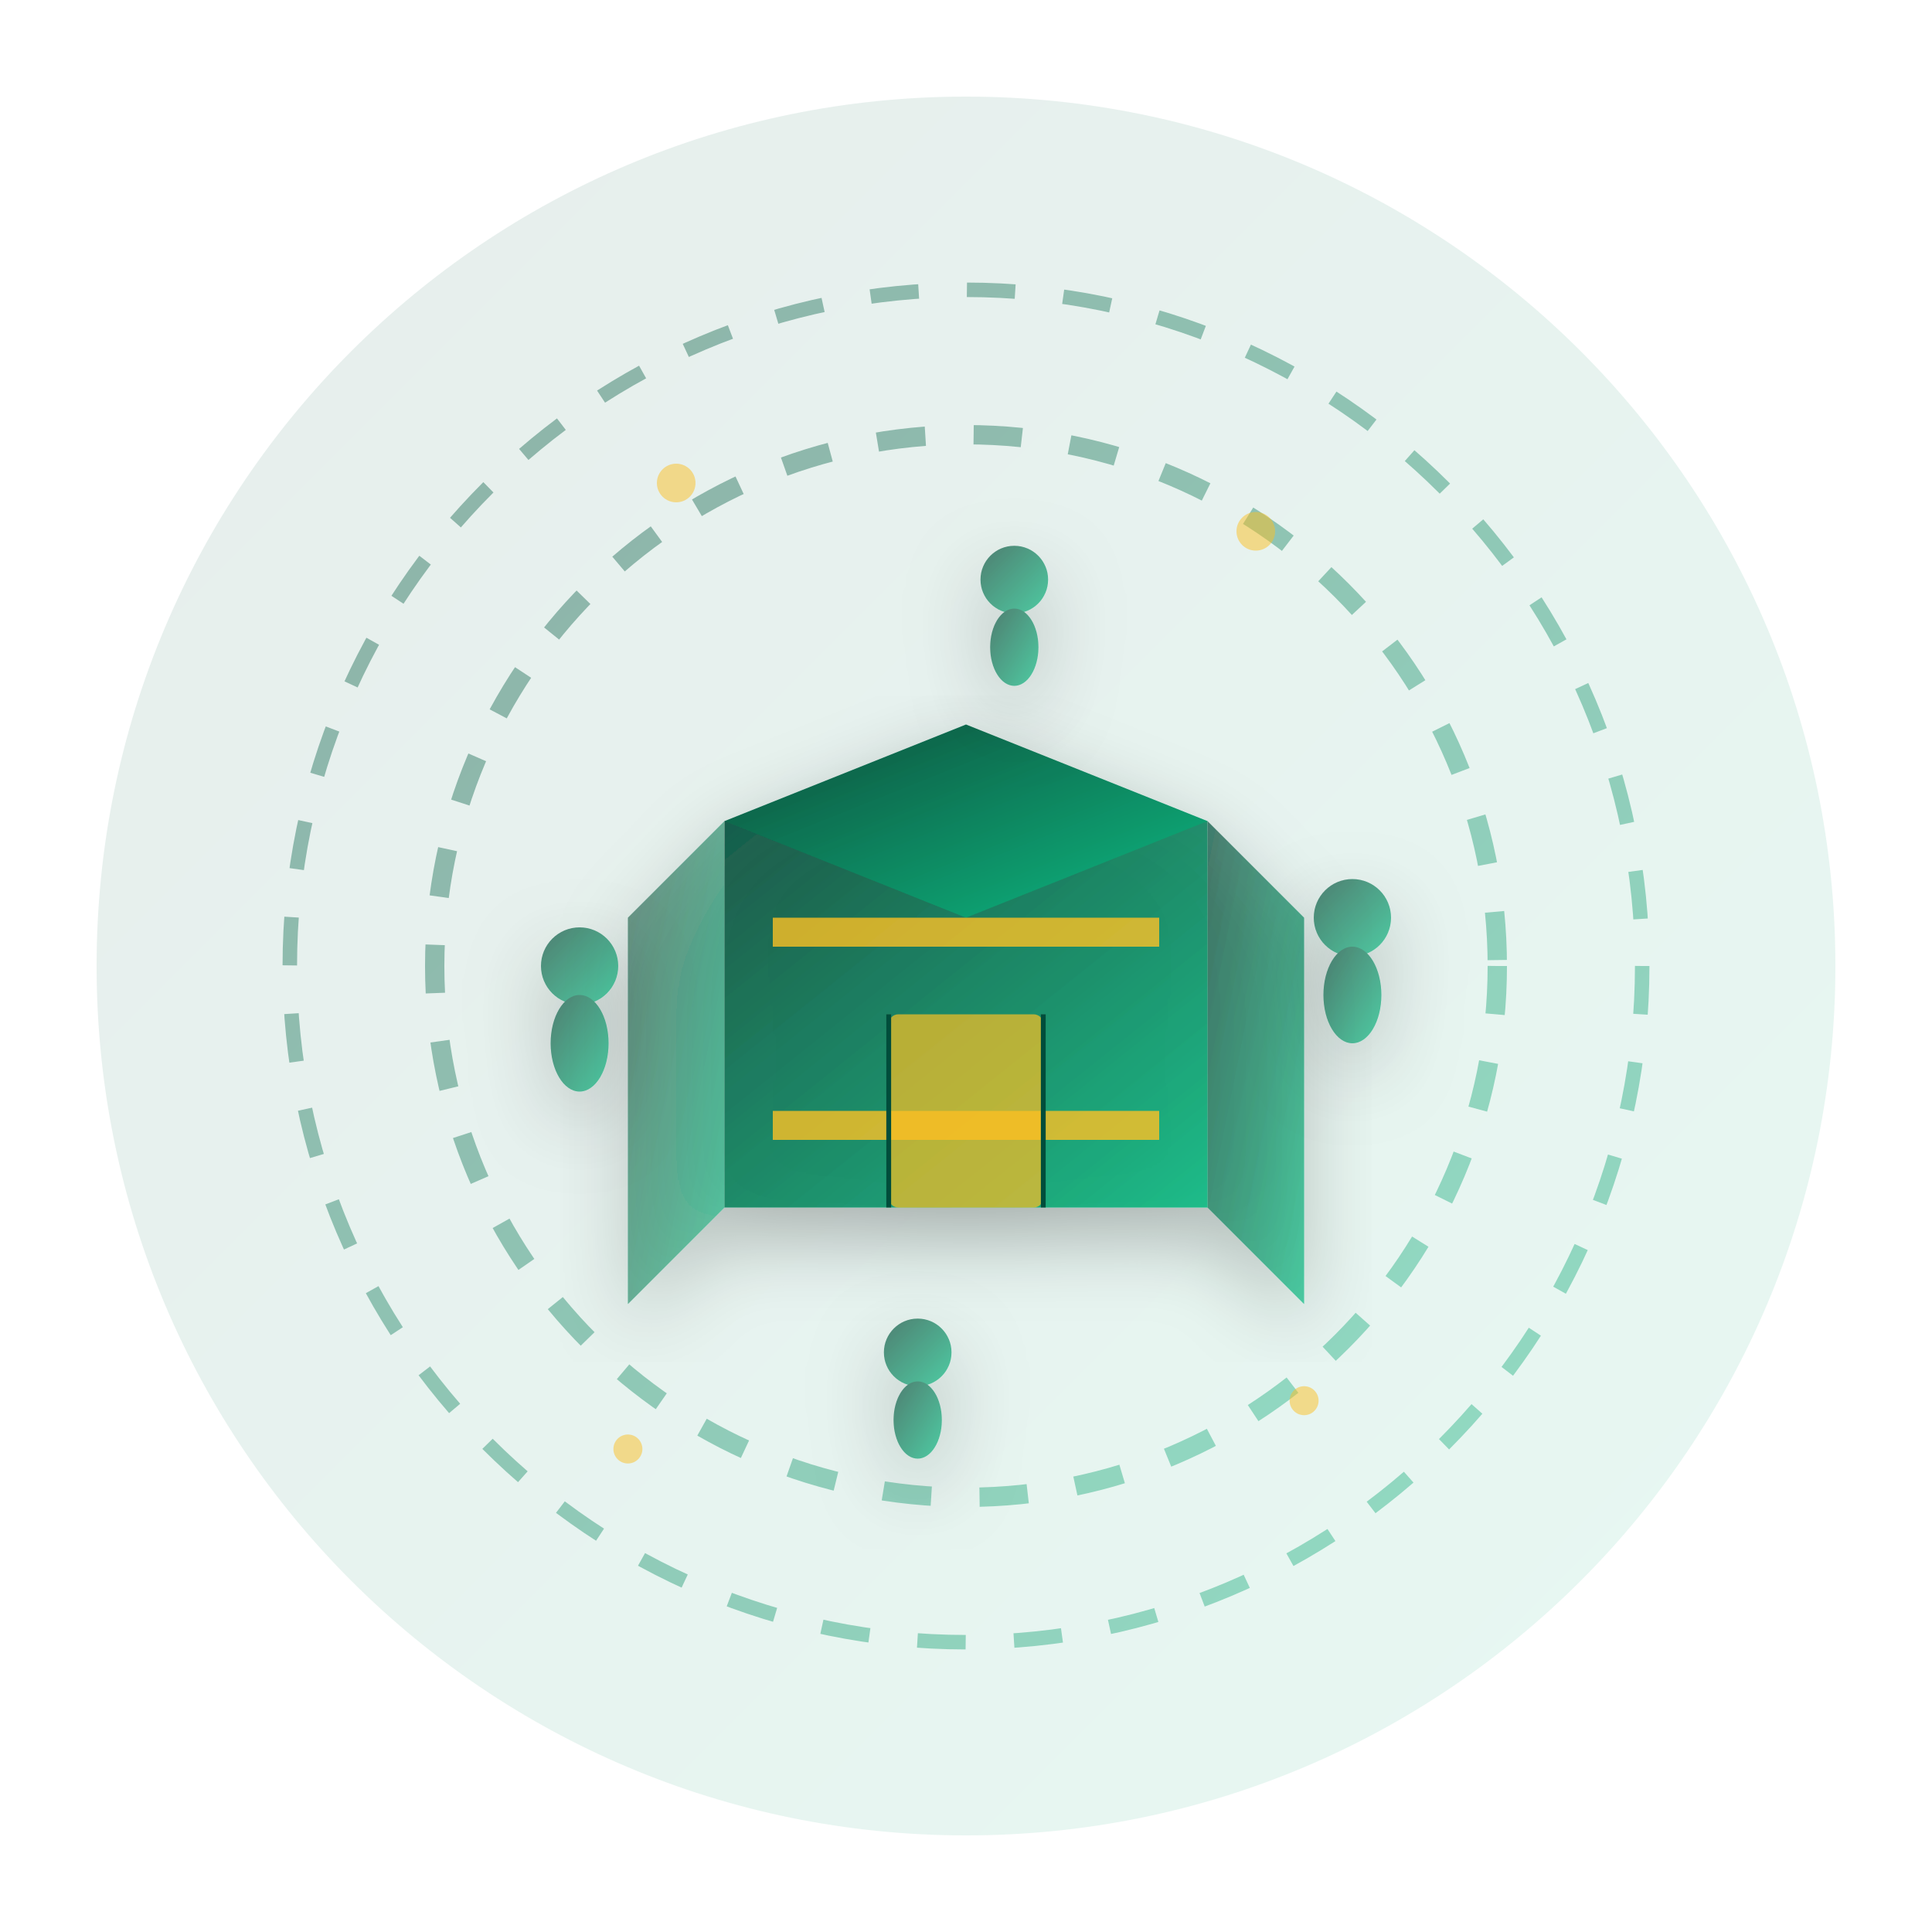
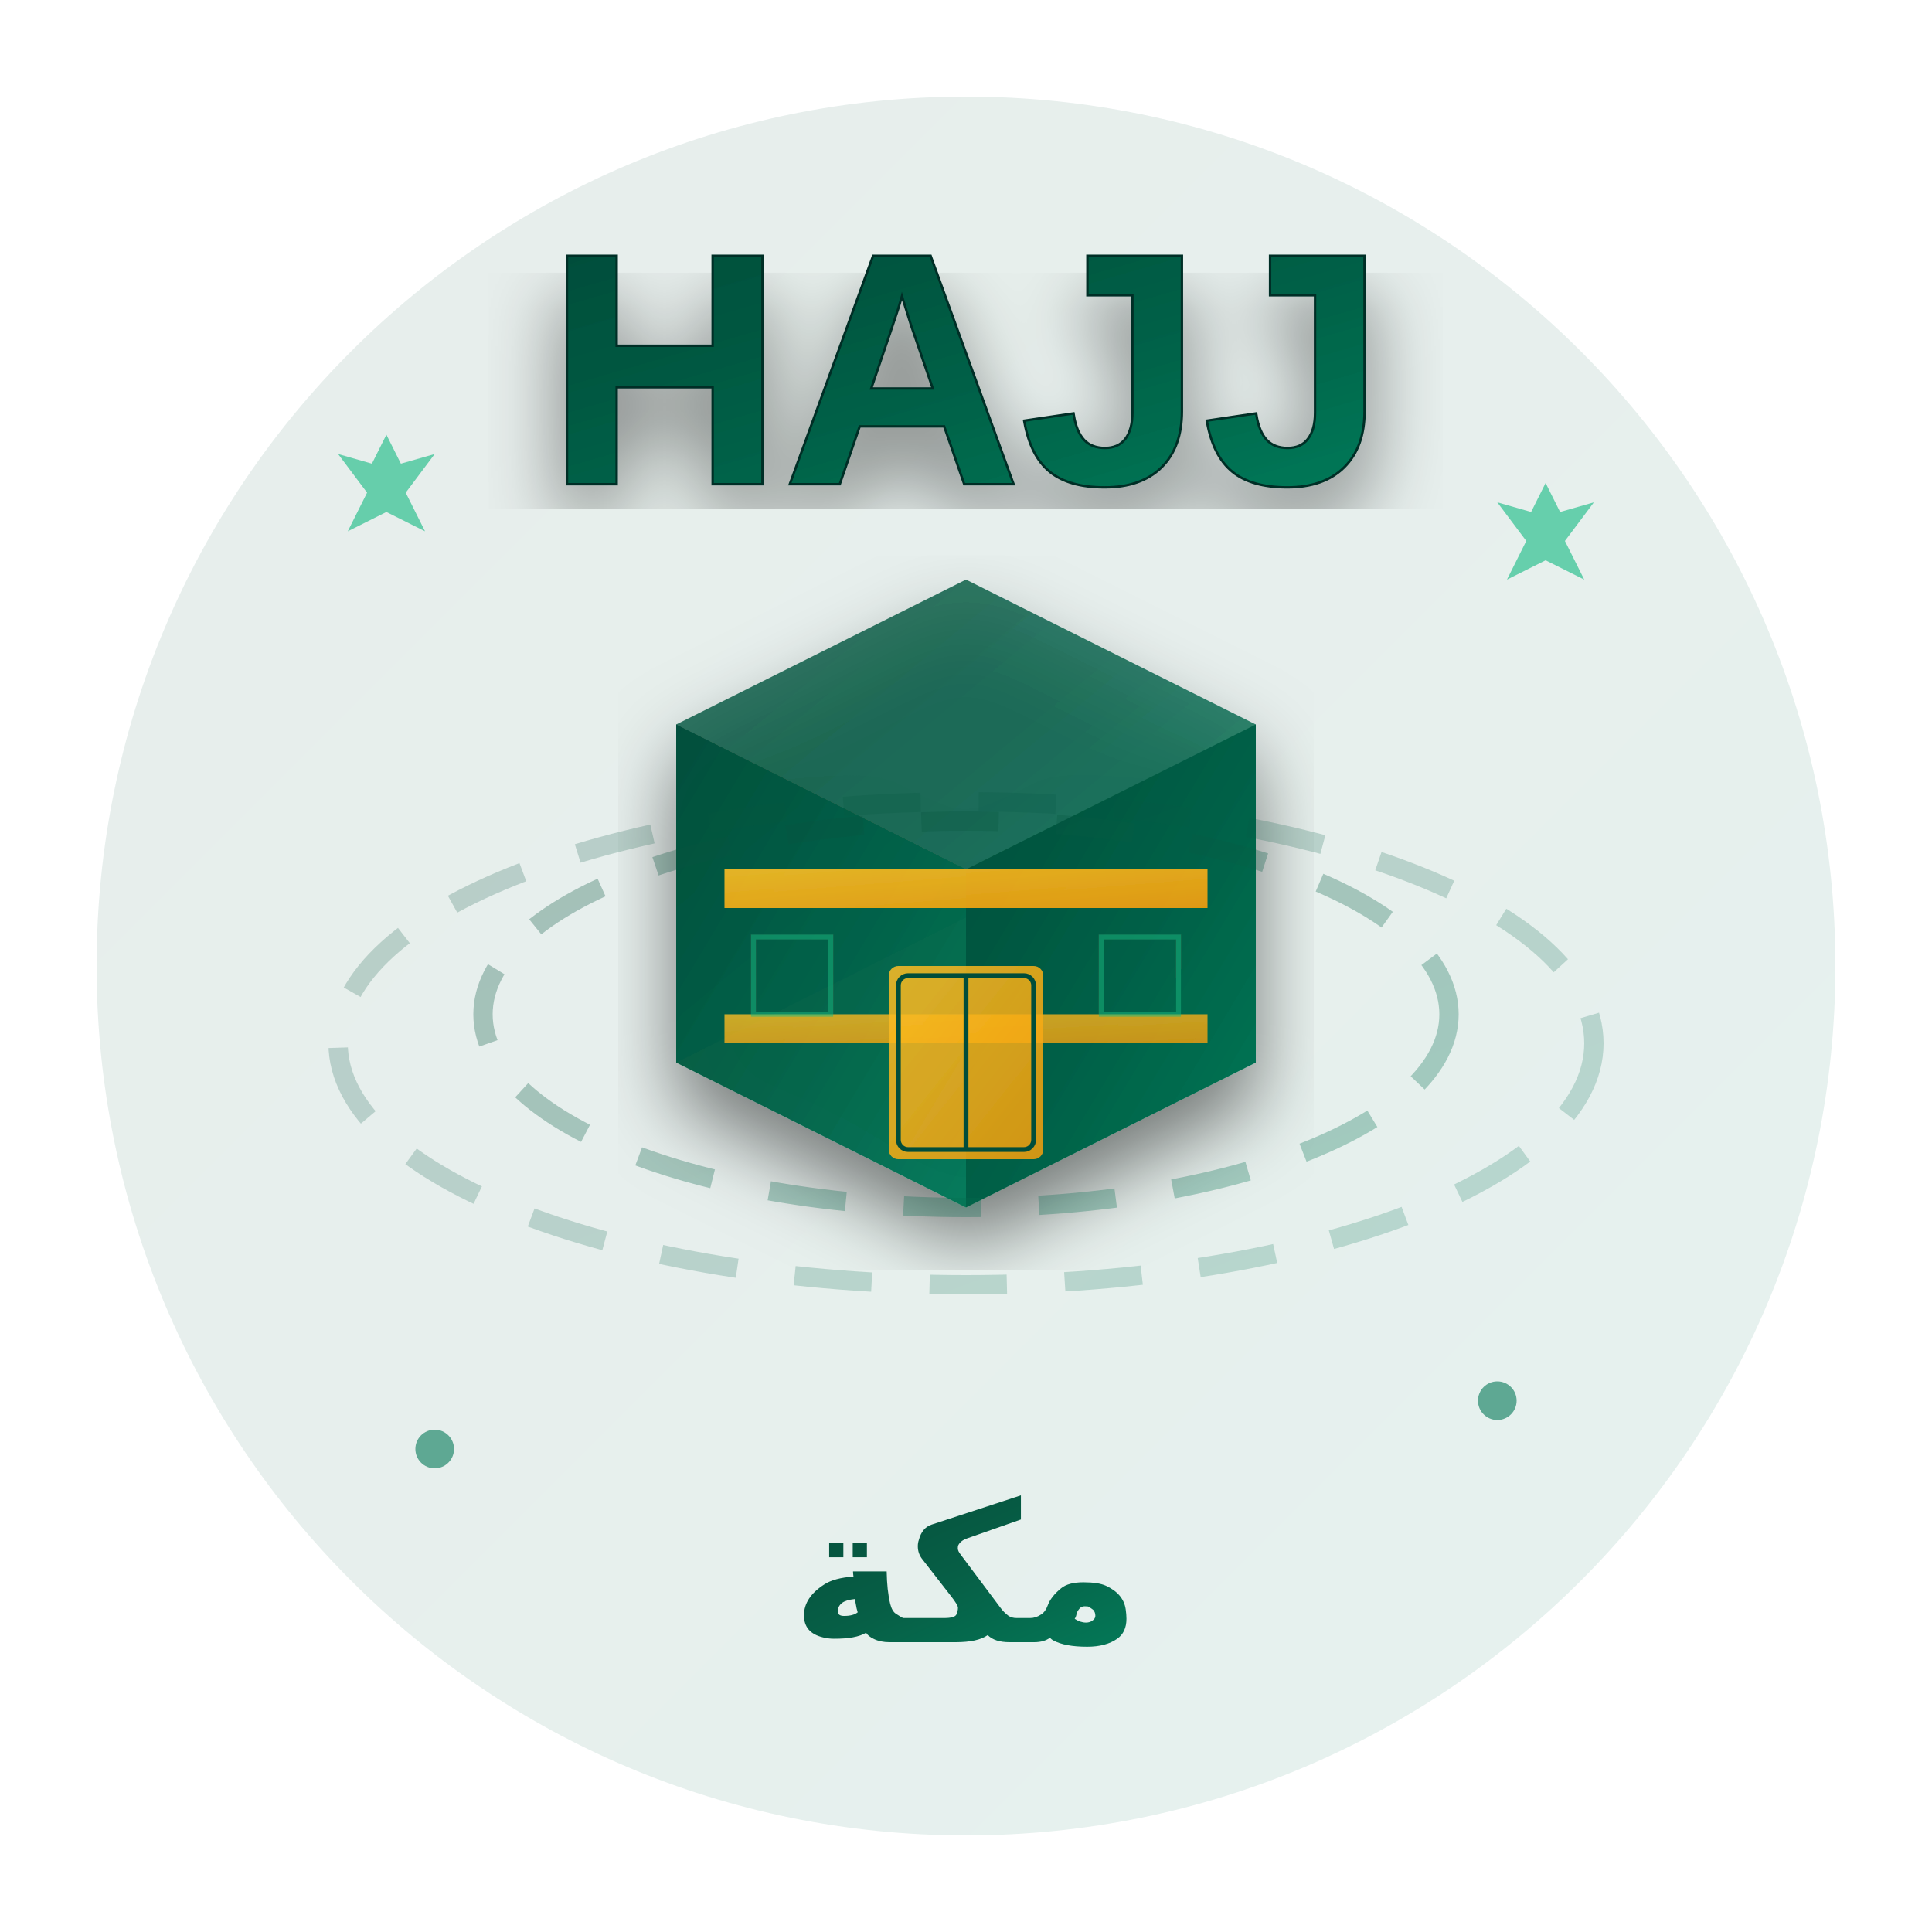
<svg xmlns="http://www.w3.org/2000/svg" viewBox="0 0 200 200">
  <defs>
    <linearGradient id="hajjGrad" x1="0%" y1="0%" x2="100%" y2="100%">
      <stop offset="0%" style="stop-color:#064e3b;stop-opacity:1" />
-       <stop offset="100%" style="stop-color:#10b981;stop-opacity:1" />
+       <stop offset="50%" style="stop-color:#065f46;stop-opacity:1" />
+       <stop offset="100%" style="stop-color:#047857;stop-opacity:1" />
    </linearGradient>
-     <filter id="shadowHajj">
-       <feDropShadow dx="0" dy="3" stdDeviation="4" flood-opacity="0.3" />
+     <linearGradient id="goldAccent" x1="0%" y1="0%" x2="100%" y2="100%">
+       <stop offset="0%" style="stop-color:#fbbf24;stop-opacity:1" />
+       <stop offset="100%" style="stop-color:#f59e0b;stop-opacity:1" />
+     </linearGradient>
+     <filter id="kaabaShadow">
+       <feDropShadow dx="0" dy="4" stdDeviation="4" flood-opacity="0.5" />
    </filter>
  </defs>
  <circle cx="100" cy="100" r="90" fill="url(#hajjGrad)" opacity="0.1" />
-   <g transform="translate(100, 100)" filter="url(#shadowHajj)">
-     <g>
-       <path d="M -25 -15 L -35 -5 L -35 35 L -25 25 Z" fill="url(#hajjGrad)" opacity="0.6" />
-       <path d="M 25 -15 L 35 -5 L 35 35 L 25 25 Z" fill="url(#hajjGrad)" opacity="0.7" />
-       <rect x="-25" y="-15" width="50" height="40" fill="url(#hajjGrad)" opacity="0.9" />
-       <path d="M -25 -15 L 0 -25 L 25 -15 L 0 -5 Z" fill="url(#hajjGrad)" />
-       <rect x="-20" y="-5" width="40" height="3" fill="#fbbf24" opacity="0.8" />
-       <rect x="-20" y="15" width="40" height="3" fill="#fbbf24" opacity="0.8" />
-       <rect x="-8" y="5" width="16" height="20" rx="1" fill="#fbbf24" opacity="0.7" />
-       <line x1="-8" y1="5" x2="-8" y2="25" stroke="#064e3b" stroke-width="0.5" />
-       <line x1="8" y1="5" x2="8" y2="25" stroke="#064e3b" stroke-width="0.5" />
+   <g filter="url(#kaabaShadow)">
+     <g transform="translate(100, 95)">
+       <path d="M 0 -35 L -30 -20 L -30 15 L 0 0 L 30 15 L 30 -20 Z" fill="url(#hajjGrad)" opacity="0.8" />
+       <path d="M -30 -20 L -30 15 L 0 30 L 0 -5 Z" fill="url(#hajjGrad)" opacity="0.95" />
+       <path d="M 30 -20 L 30 15 L 0 30 L 0 -5 Z" fill="url(#hajjGrad)" />
+       <rect x="-25" y="-5" width="50" height="4" fill="url(#goldAccent)" opacity="0.9" />
+       <rect x="-25" y="10" width="50" height="3" fill="url(#goldAccent)" opacity="0.8" />
+       <rect x="-8" y="5" width="16" height="20" rx="1" fill="url(#goldAccent)" opacity="0.85" />
+       <rect x="-7" y="6" width="14" height="18" rx="1" fill="none" stroke="#064e3b" stroke-width="0.5" />
+       <line x1="0" y1="6" x2="0" y2="24" stroke="#064e3b" stroke-width="0.5" />
+       <g opacity="0.5">
+         <rect x="-22" y="2" width="8" height="8" fill="none" stroke="#10b981" stroke-width="0.5" />
+         <rect x="14" y="2" width="8" height="8" fill="none" stroke="#10b981" stroke-width="0.5" />
+       </g>
    </g>
  </g>
-   <g opacity="0.4">
-     <circle cx="100" cy="100" r="55" fill="none" stroke="url(#hajjGrad)" stroke-width="2" stroke-dasharray="5,5" />
-     <circle cx="100" cy="100" r="70" fill="none" stroke="url(#hajjGrad)" stroke-width="1.5" stroke-dasharray="5,5" />
+   <g opacity="0.3" fill="none" stroke="url(#hajjGrad)" stroke-width="2">
+     <ellipse cx="100" cy="105" rx="50" ry="20" stroke-dasharray="8,6" />
+     <ellipse cx="100" cy="108" rx="65" ry="25" stroke-dasharray="8,6" opacity="0.7" />
  </g>
-   <g filter="url(#shadowHajj)" opacity="0.7">
-     <circle cx="60" cy="100" r="4" fill="url(#hajjGrad)" />
-     <ellipse cx="60" cy="108" rx="3" ry="5" fill="url(#hajjGrad)" />
-     <circle cx="140" cy="95" r="4" fill="url(#hajjGrad)" />
-     <ellipse cx="140" cy="103" rx="3" ry="5" fill="url(#hajjGrad)" />
-     <circle cx="105" cy="60" r="3.5" fill="url(#hajjGrad)" />
-     <ellipse cx="105" cy="67" rx="2.5" ry="4" fill="url(#hajjGrad)" />
-     <circle cx="95" cy="140" r="3.5" fill="url(#hajjGrad)" />
-     <ellipse cx="95" cy="147" rx="2.5" ry="4" fill="url(#hajjGrad)" />
+   <g filter="url(#kaabaShadow)">
+     <text x="100" y="50" font-family="Arial, sans-serif" font-size="34" font-weight="bold" fill="url(#hajjGrad)" text-anchor="middle" stroke="#032f26" stroke-width="0.5">HAJJ</text>
+     <text x="100" y="50" font-family="Arial, sans-serif" font-size="34" font-weight="bold" fill="url(#hajjGrad)" text-anchor="middle">HAJJ</text>
  </g>
-   <g opacity="0.5">
-     <circle cx="70" cy="50" r="2" fill="#fbbf24" />
-     <circle cx="130" cy="55" r="2" fill="#fbbf24" />
-     <circle cx="65" cy="150" r="1.5" fill="#fbbf24" />
-     <circle cx="135" cy="145" r="1.5" fill="#fbbf24" />
+   <text x="100" y="170" font-family="Arial, sans-serif" font-size="20" font-weight="600" fill="url(#hajjGrad)" text-anchor="middle">مكة</text>
+   <g opacity="0.6">
+     <path d="M 40 45 L 41.5 48 L 45 47 L 42 51 L 44 55 L 40 53 L 36 55 L 38 51 L 35 47 L 38.5 48 Z" fill="#10b981" />
+     <path d="M 160 50 L 161.5 53 L 165 52 L 162 56 L 164 60 L 160 58 L 156 60 L 158 56 L 155 52 L 158.5 53 Z" fill="#10b981" />
+     <circle cx="45" cy="150" r="2" fill="#047857" />
+     <circle cx="155" cy="145" r="2" fill="#047857" />
  </g>
</svg>
